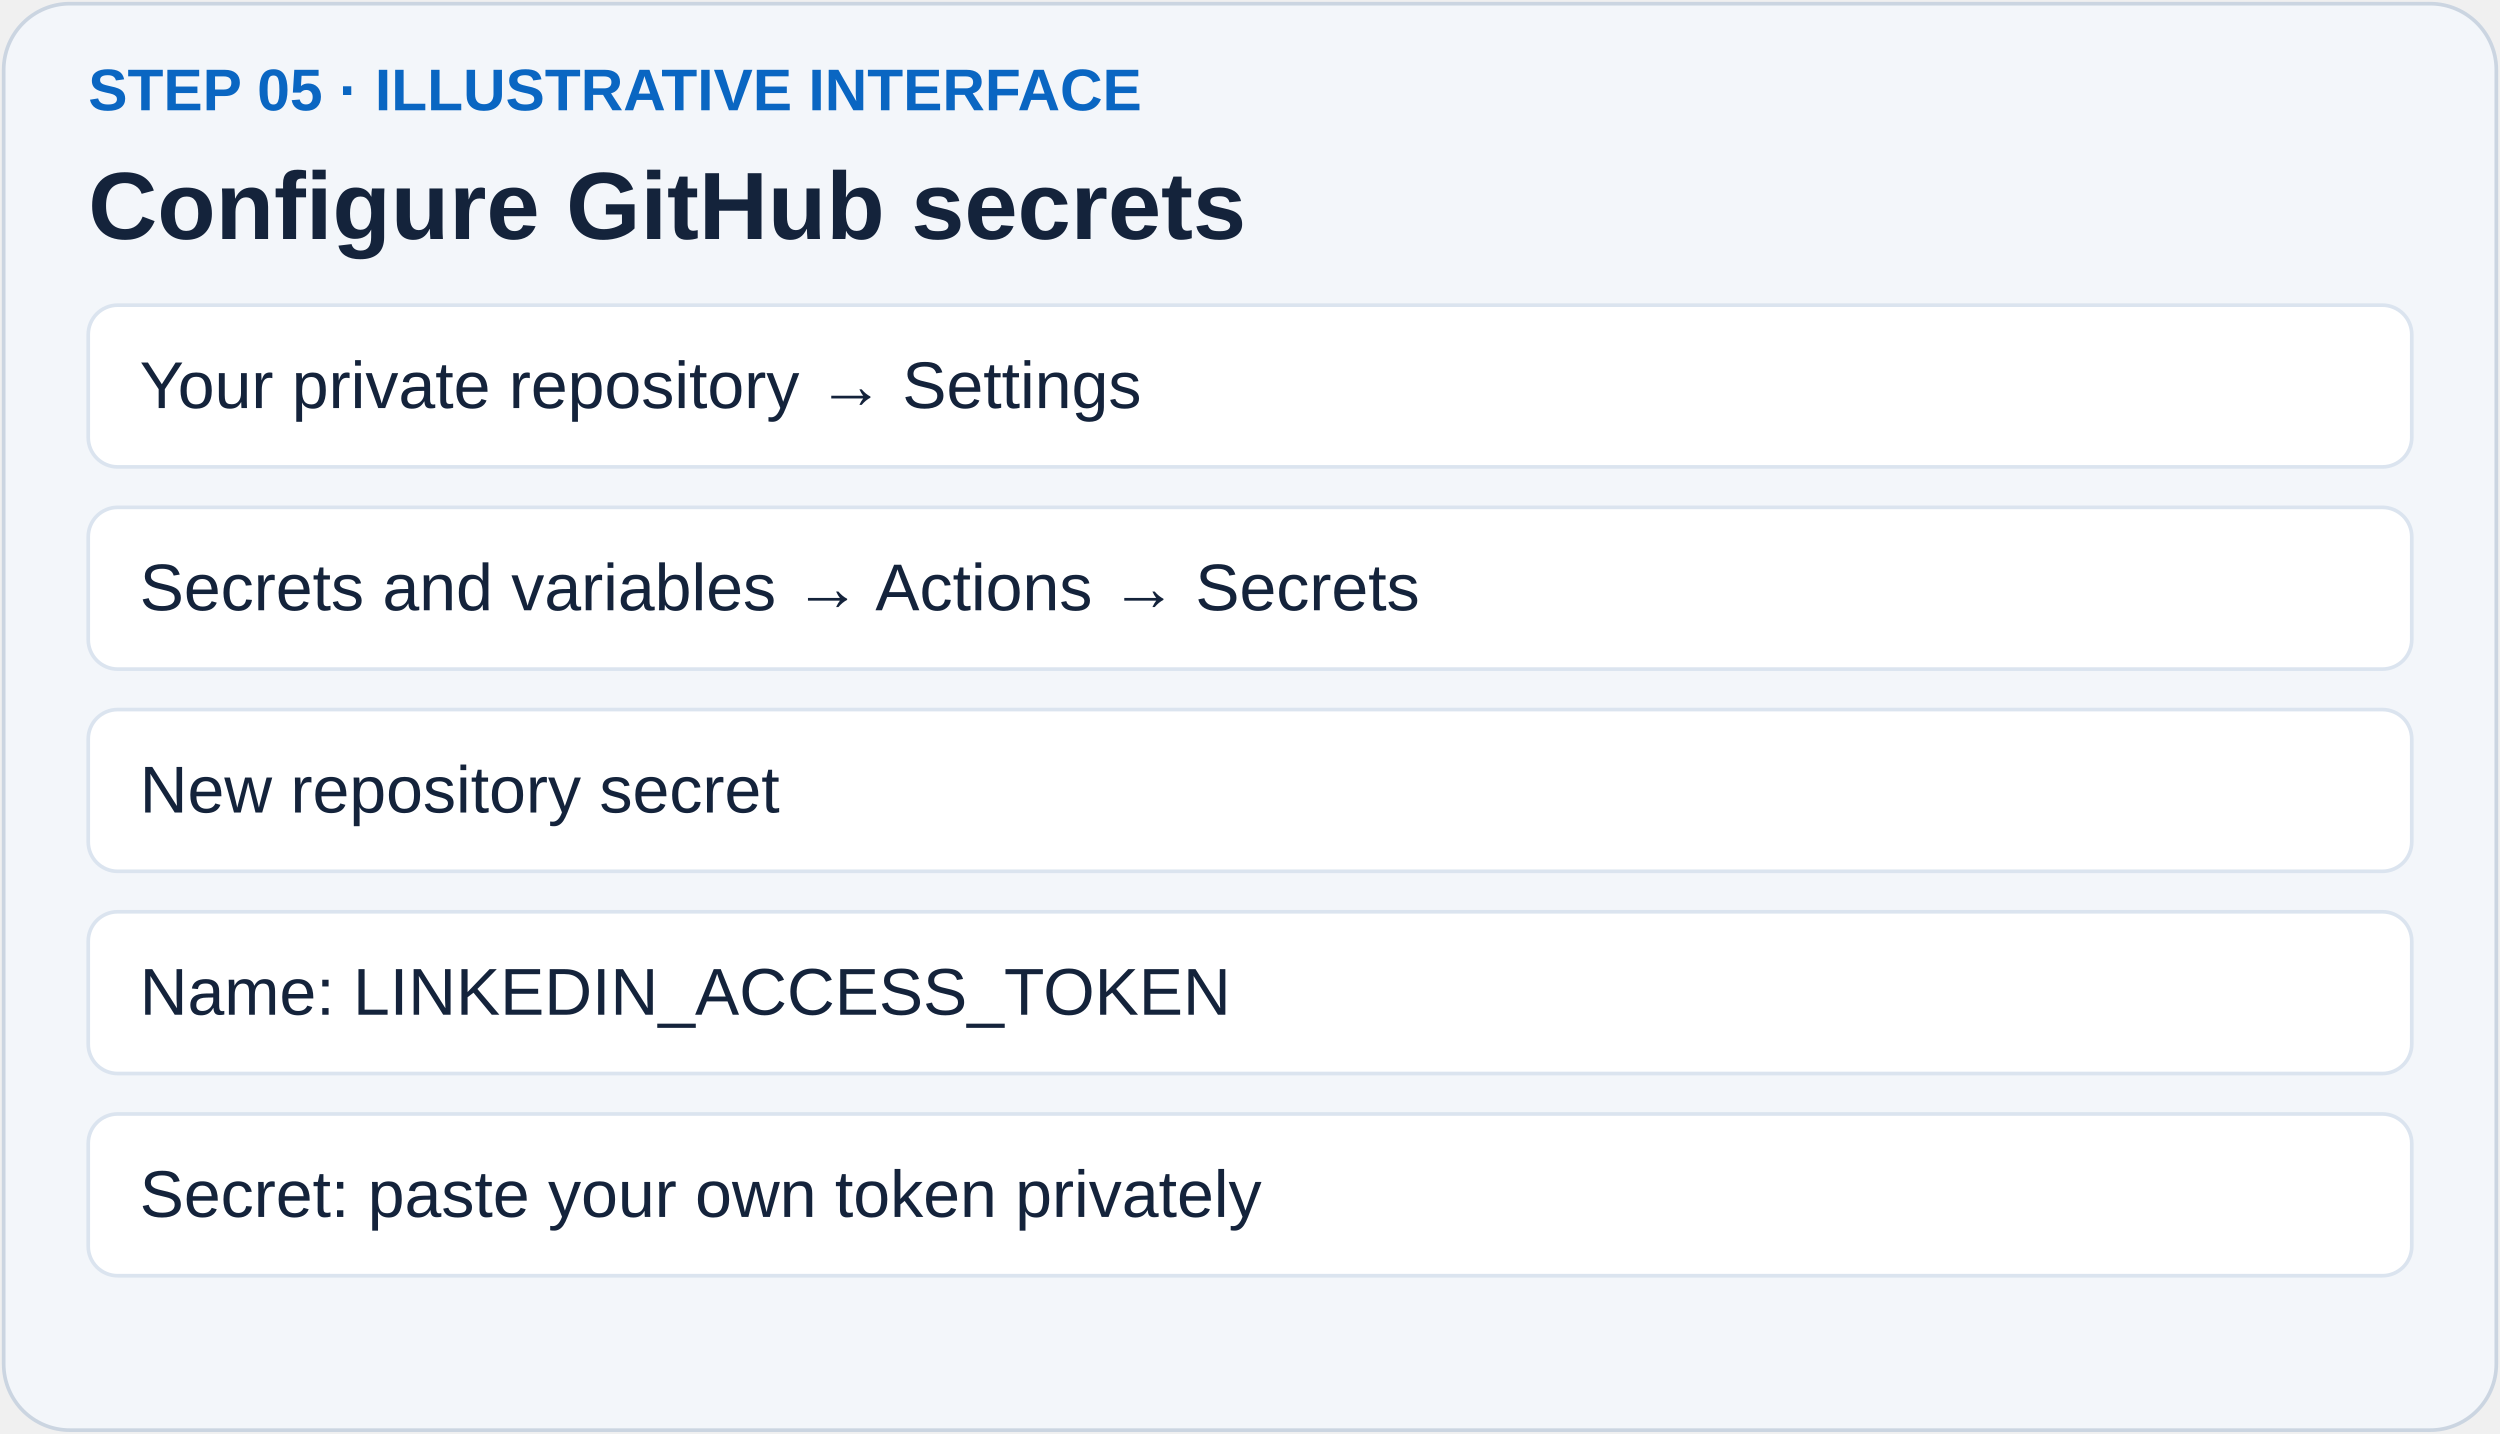
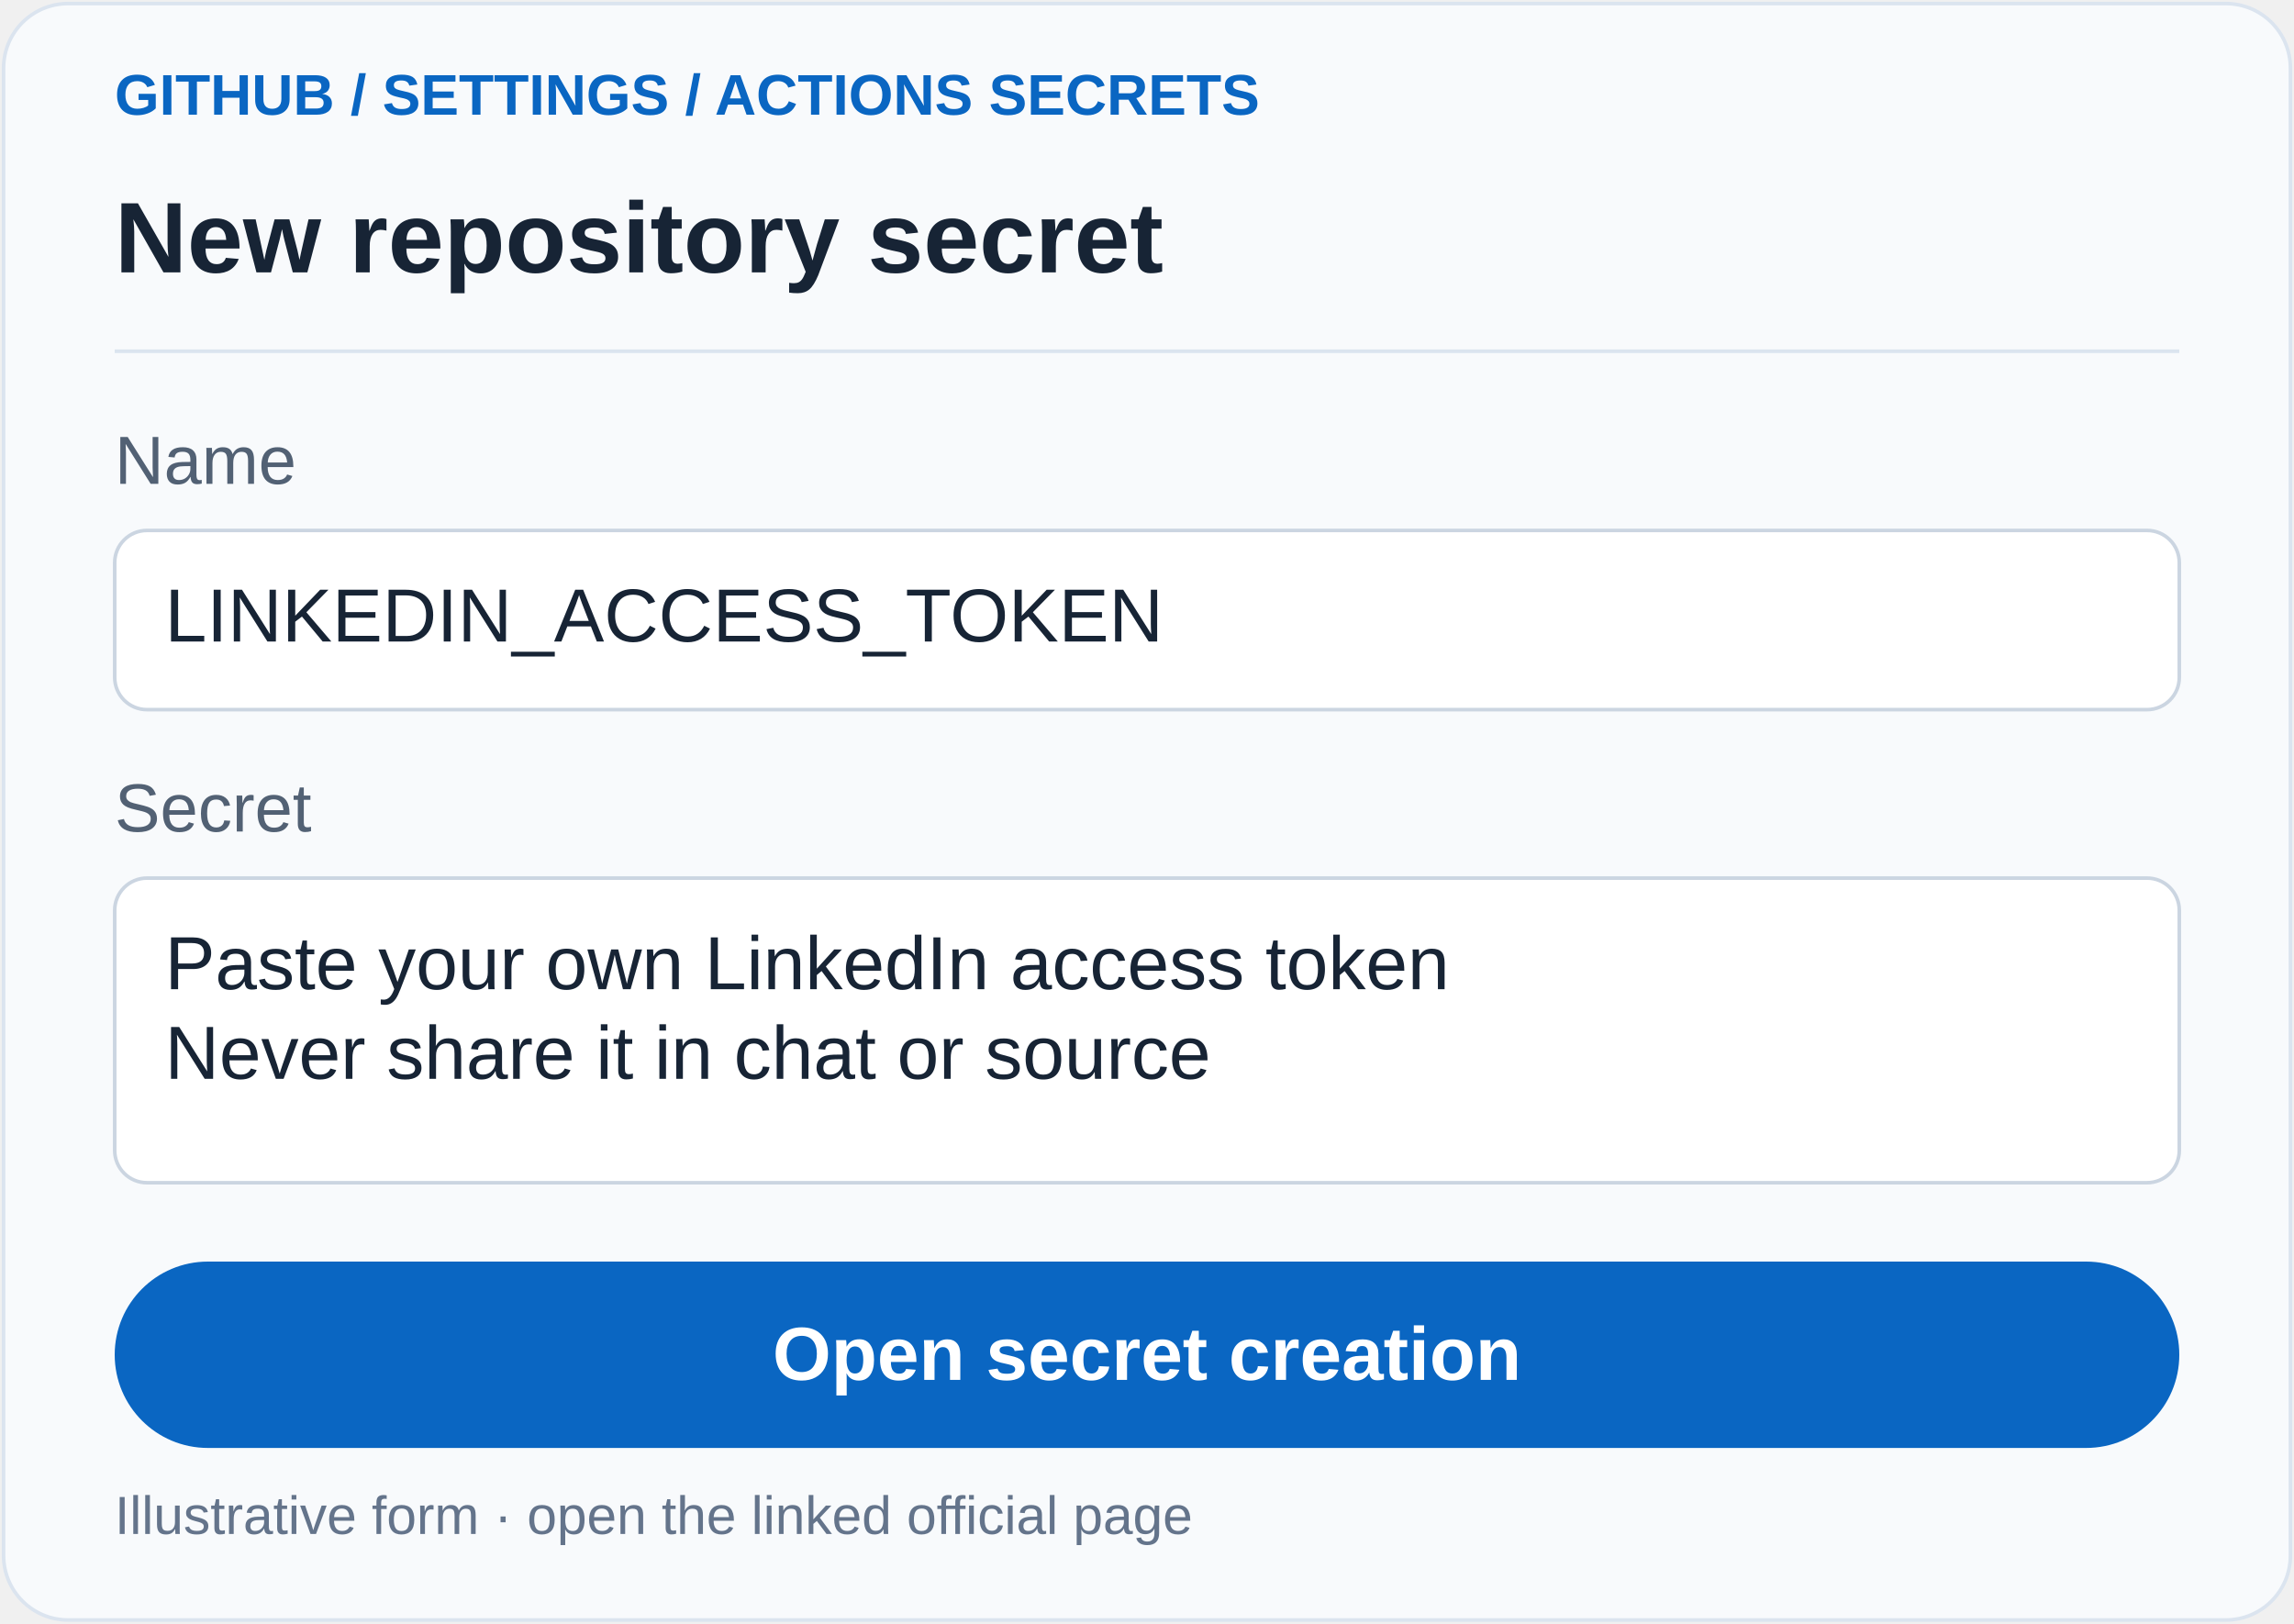
- <svg xmlns="http://www.w3.org/2000/svg" width="680" height="390" viewBox="0 0 680 390">
-   <rect x="1" y="1" width="678" height="388" rx="18" fill="#f3f6fa" stroke="#cbd5e1" />
+ <svg xmlns="http://www.w3.org/2000/svg" width="640" height="453" viewBox="0 0 640 453" role="img" aria-labelledby="title">
+   <rect x="1" y="1" width="638" height="451" rx="18" fill="#f8fafc" stroke="#dbe4ef" />
  <g font-family="Arial,sans-serif">
-     <text x="24" y="30" font-size="16" font-weight="bold" fill="#0a66c2">STEP 05 · ILLUSTRATIVE INTERFACE</text>
-     <text x="24" y="65" font-size="26" font-weight="bold" fill="#14233b">Configure GitHub secrets</text>
-     <rect x="24" y="83" width="632" height="44" rx="8" fill="white" stroke="#dbe4ef" />
-     <text x="38" y="111" font-size="18" fill="#14233b">Your private repository → Settings</text>
-     <rect x="24" y="138" width="632" height="44" rx="8" fill="white" stroke="#dbe4ef" />
-     <text x="38" y="166" font-size="18" fill="#14233b">Secrets and variables → Actions → Secrets</text>
-     <rect x="24" y="193" width="632" height="44" rx="8" fill="white" stroke="#dbe4ef" />
-     <text x="38" y="221" font-size="18" fill="#14233b">New repository secret</text>
-     <rect x="24" y="248" width="632" height="44" rx="8" fill="white" stroke="#dbe4ef" />
-     <text x="38" y="276" font-size="18" fill="#14233b">Name: LINKEDIN_ACCESS_TOKEN</text>
-     <rect x="24" y="303" width="632" height="44" rx="8" fill="white" stroke="#dbe4ef" />
-     <text x="38" y="331" font-size="18" fill="#14233b">Secret: paste your own token privately</text>
+     <text x="32" y="32" font-size="16" fill="#0a66c2" font-weight="700">GITHUB / SETTINGS / ACTIONS SECRETS</text>
+     <text x="32" y="76" font-size="28" fill="#172435" font-weight="700">New repository secret</text>
+     <path d="M32 98H608" stroke="#dbe4ef" />
+     <text x="32" y="135" font-size="19" fill="#526174">Name</text>
+     <rect x="32" y="148" width="576" height="50" rx="9" fill="#fff" stroke="#cbd5e1" />
+     <text x="46" y="179" font-size="21" fill="#172435">LINKEDIN_ACCESS_TOKEN</text>
+     <text x="32" y="232" font-size="19" fill="#526174">Secret</text>
+     <rect x="32" y="245" width="576" height="85" rx="9" fill="#fff" stroke="#cbd5e1" />
+     <text x="46" y="276" font-size="21" fill="#172435">Paste your own LinkedIn access token</text>
+     <text x="46" y="301" font-size="21" fill="#172435">Never share it in chat or source</text>
+     <rect x="32" y="352" width="576" height="52" rx="26" fill="#0a66c2" />
+     <text x="320" text-anchor="middle" y="385" font-size="21" fill="#fff" font-weight="700">Open secret creation</text>
+     <text x="32" y="428" font-size="15" fill="#64748b">Illustrative form · open the linked official page</text>
  </g>
</svg>
